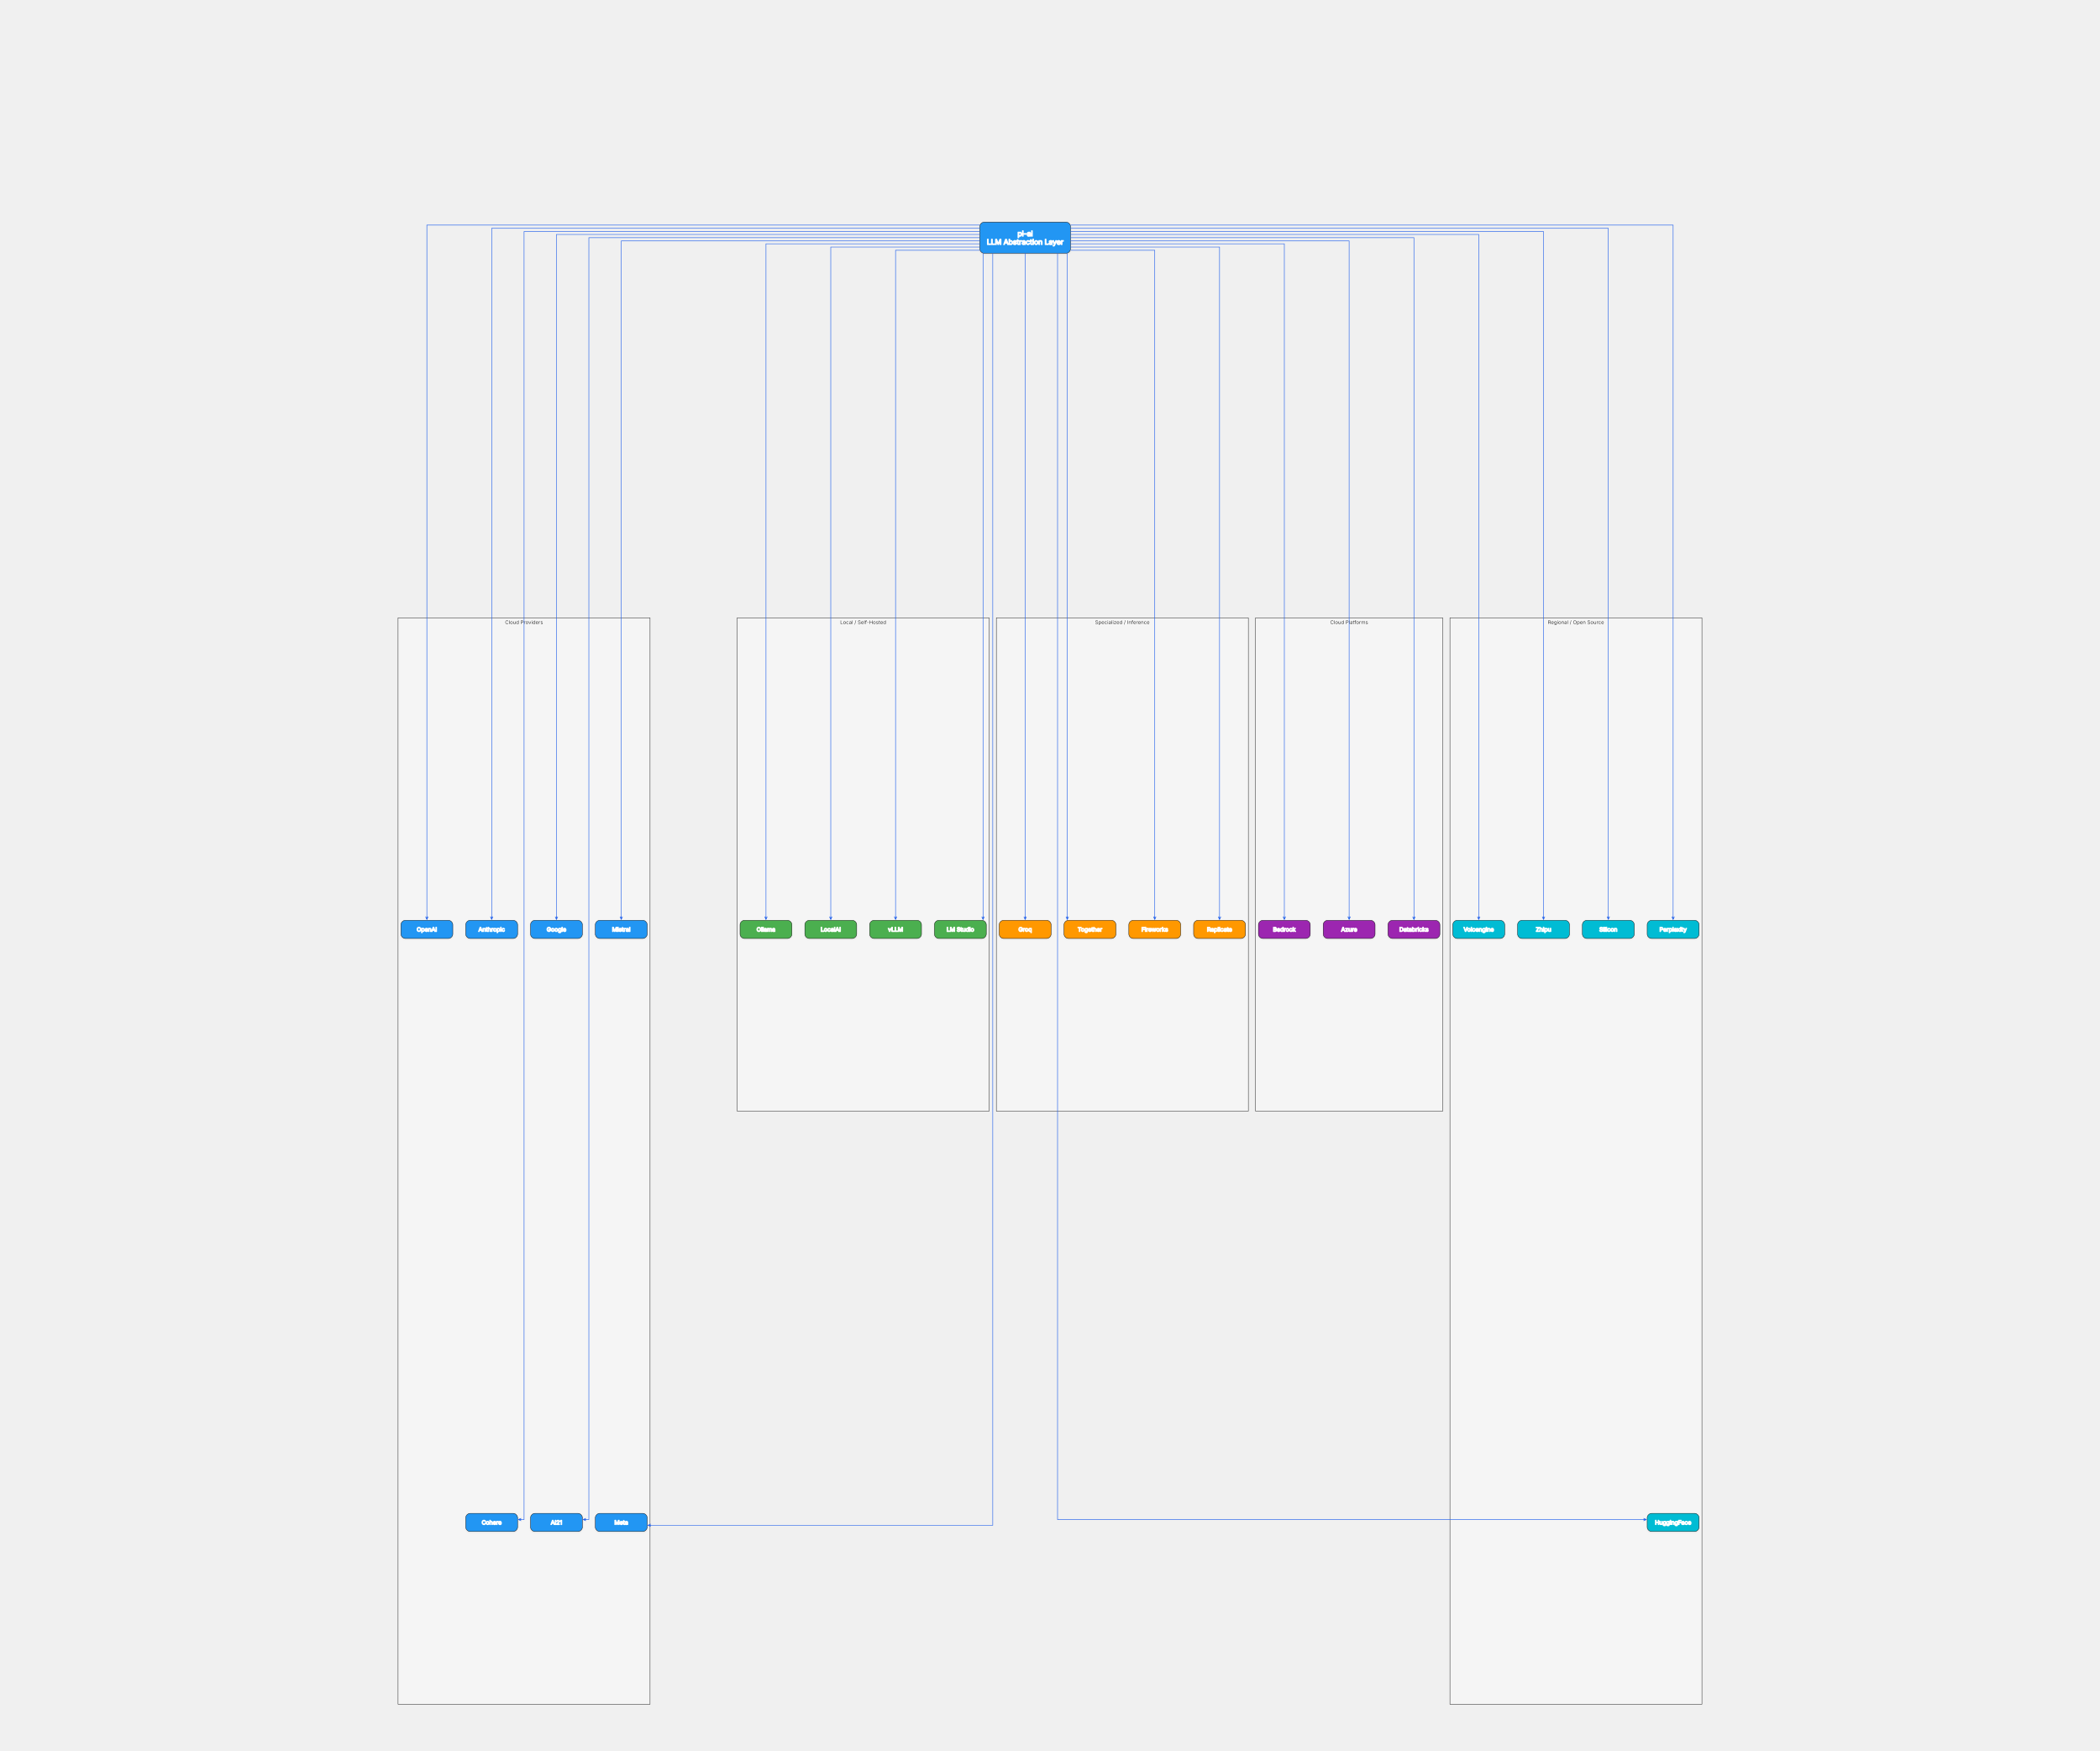
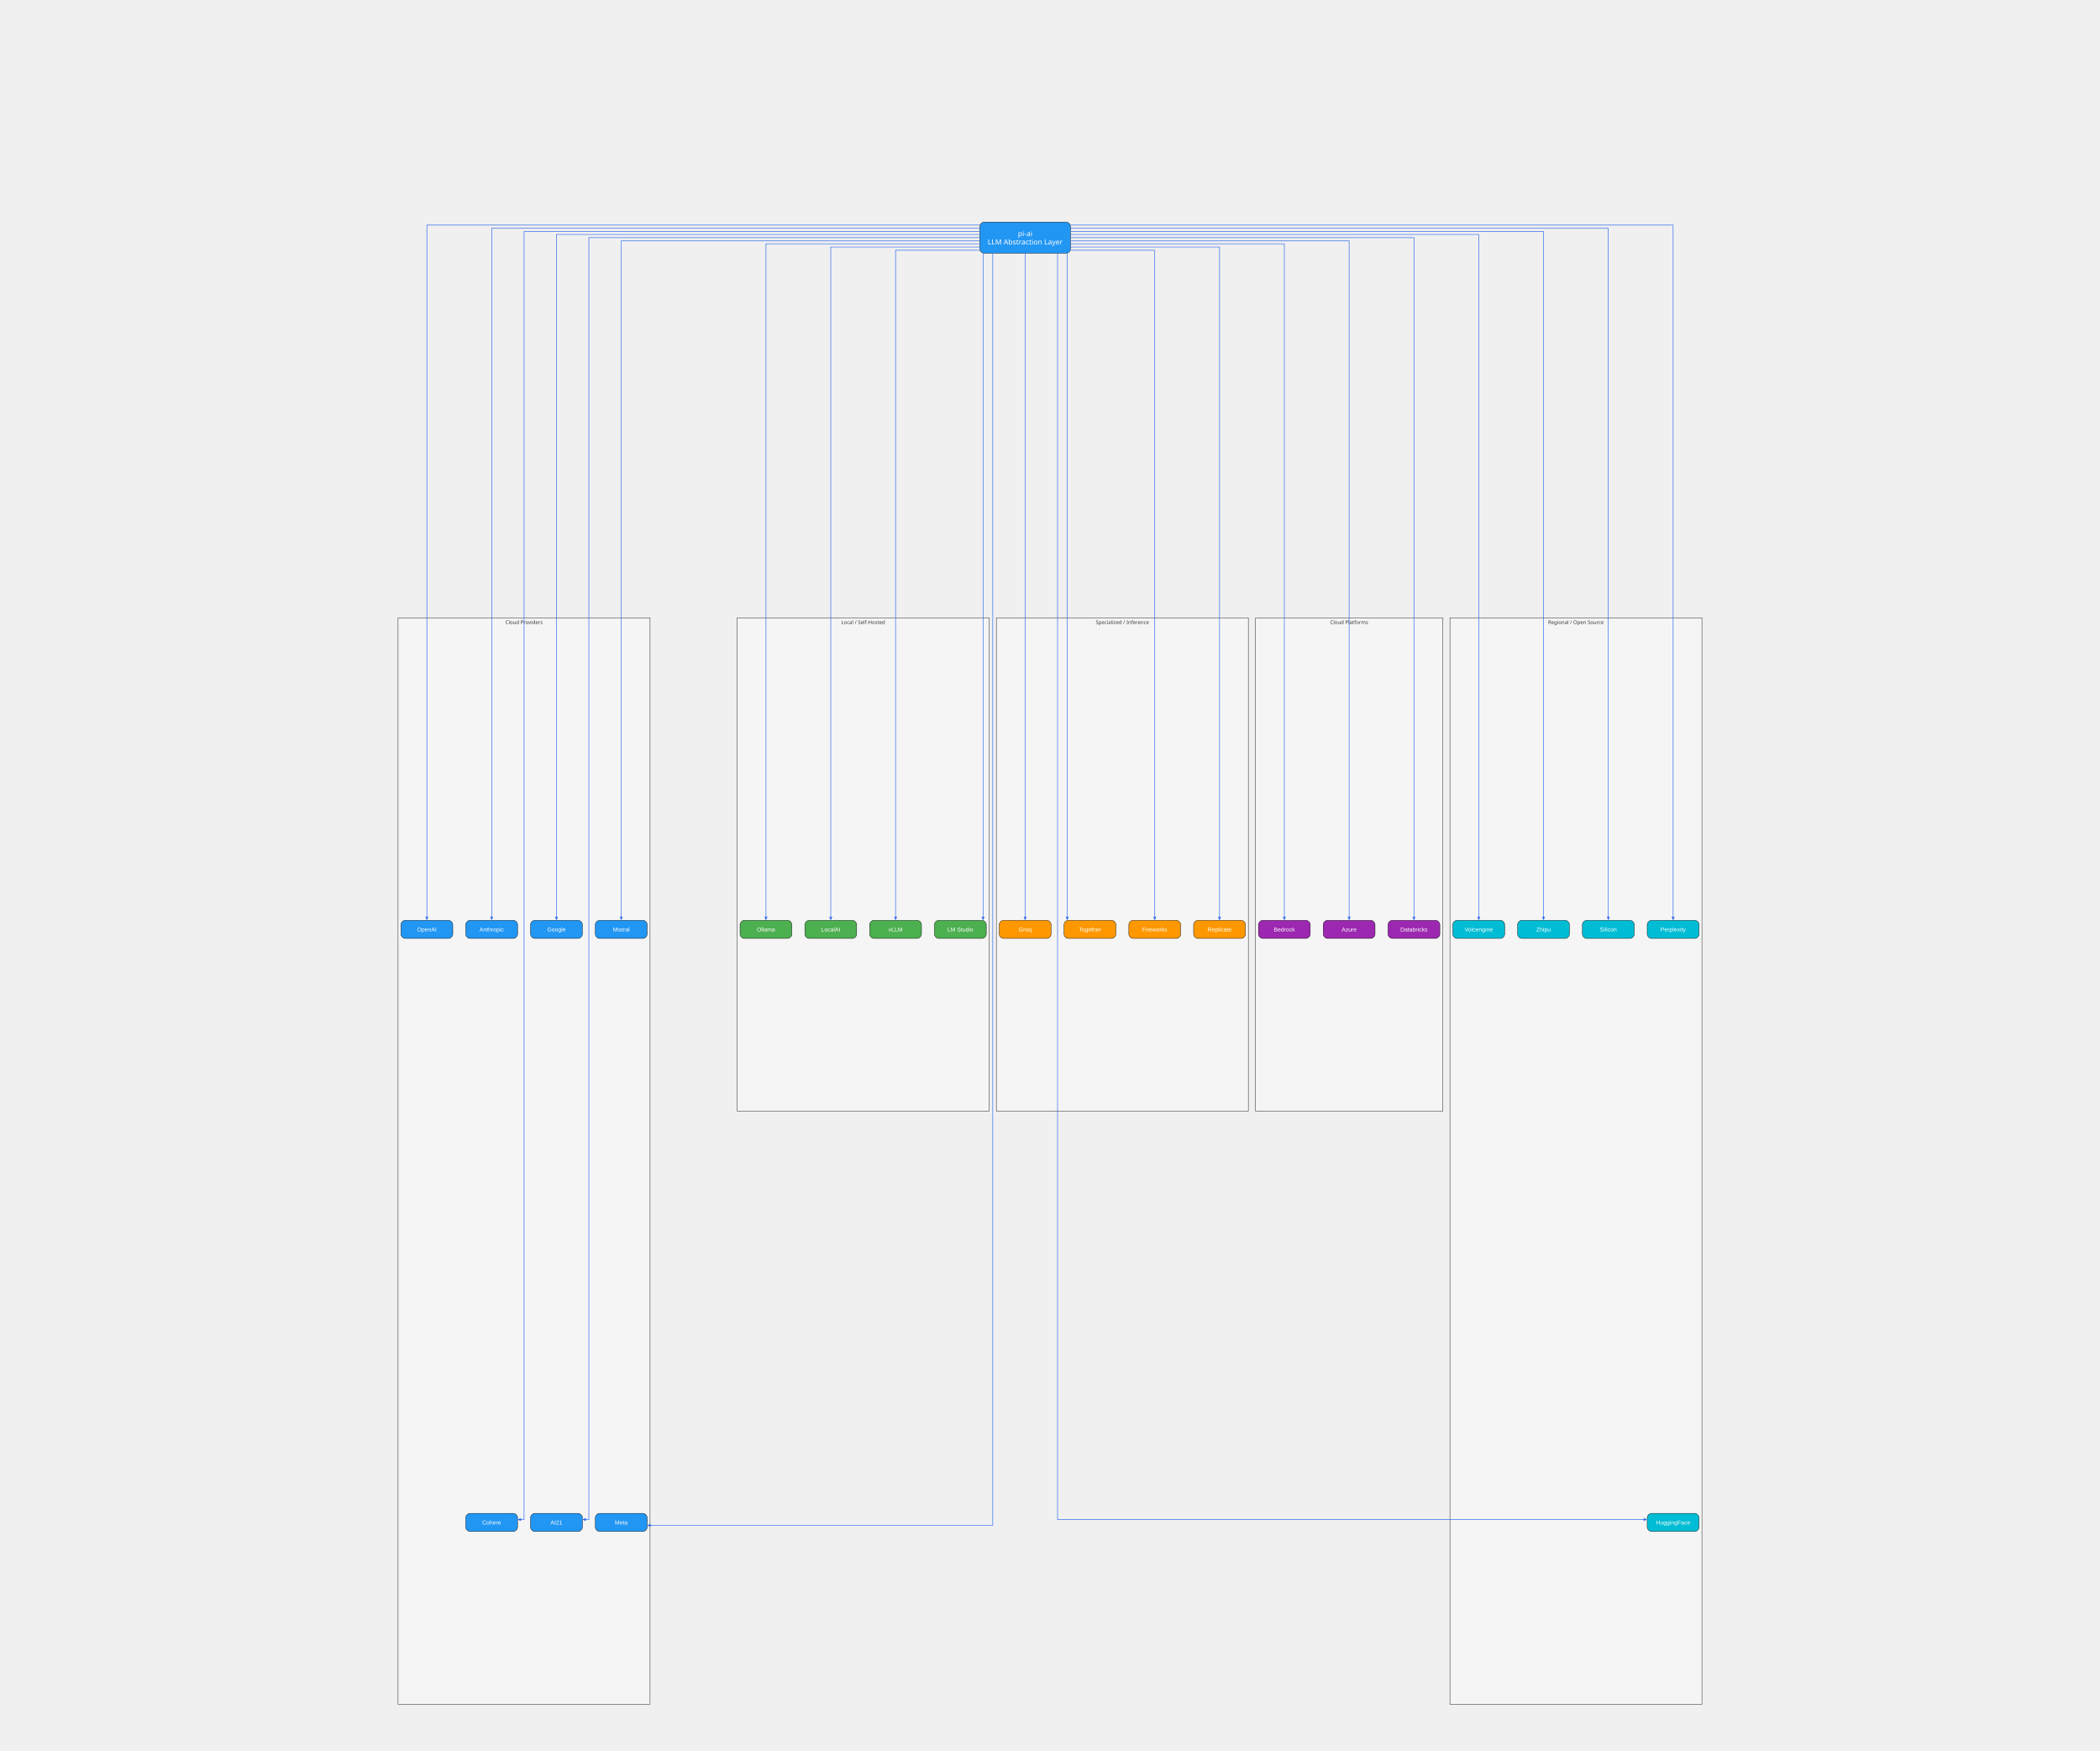
<svg xmlns="http://www.w3.org/2000/svg" width="960" height="800" viewBox="0 0 960 800">
  <g transform="translate(180.00,0.00) scale(1.1111)">
-     <style>
- text { paint-order: stroke; stroke: #ffffff; stroke-width: 3px; stroke-linejoin: round; font-family: Inter, system-ui, -apple-system, sans-serif; }
- g.node { filter: url(#shadow); }
- </style>
-     <defs>
-       <filter id="shadow" x="-10%" y="-10%" width="120%" height="130%">
-         <feDropShadow dx="0" dy="2" stdDeviation="3" flood-opacity="0.1" />
-       </filter>
-     </defs>
    <g id="graph0" class="graph" transform="scale(0.148108 0.148108) rotate(0) translate(4 4854.67)">
      <g id="clust1" class="cluster">
        <polygon fill="#f5f5f5" stroke="black" points="8,-121.57 8,-3138.8 708,-3138.8 708,-121.57 8,-121.57" />
        <text xml:space="preserve" text-anchor="middle" x="358" y="-3121.5" font-family="Arial Bold" font-size="14.00" fill="#333333">Cloud Providers</text>
      </g>
      <g id="clust4" class="cluster">
        <polygon fill="#f5f5f5" stroke="black" points="950,-1768.85 950,-3138.8 1650,-3138.8 1650,-1768.85 950,-1768.85" />
        <text xml:space="preserve" text-anchor="middle" x="1300" y="-3121.5" font-family="Arial Bold" font-size="14.00" fill="#333333">Local / Self-Hosted</text>
      </g>
      <g id="clust6" class="cluster">
        <polygon fill="#f5f5f5" stroke="black" points="1670,-1768.85 1670,-3138.8 2370,-3138.8 2370,-1768.85 1670,-1768.85" />
        <text xml:space="preserve" text-anchor="middle" x="2020" y="-3121.5" font-family="Arial Bold" font-size="14.00" fill="#333333">Specialized / Inference</text>
      </g>
      <g id="clust8" class="cluster">
        <polygon fill="#f5f5f5" stroke="black" points="2390,-1768.85 2390,-3138.8 2910,-3138.8 2910,-1768.85 2390,-1768.85" />
        <text xml:space="preserve" text-anchor="middle" x="2650" y="-3121.5" font-family="Arial Bold" font-size="14.00" fill="#333333">Cloud Platforms</text>
      </g>
      <g id="clust10" class="cluster">
        <polygon fill="#f5f5f5" stroke="black" points="2930,-121.57 2930,-3138.8 3630,-3138.8 3630,-121.57 2930,-121.57" />
        <text xml:space="preserve" text-anchor="middle" x="3280" y="-3121.5" font-family="Arial Bold" font-size="14.00" fill="#333333">Regional / Open Source</text>
      </g>
      <g id="node1" class="node">
        <path fill="#2196f3" stroke="black" d="M1864,-4237.77C1864,-4237.77 1636,-4237.77 1636,-4237.77 1630,-4237.77 1624,-4231.77 1624,-4225.77 1624,-4225.77 1624,-4163.37 1624,-4163.37 1624,-4157.37 1630,-4151.37 1636,-4151.37 1636,-4151.37 1864,-4151.37 1864,-4151.37 1870,-4151.37 1876,-4157.37 1876,-4163.37 1876,-4163.37 1876,-4225.77 1876,-4225.77 1876,-4231.77 1870,-4237.77 1864,-4237.77" />
        <text xml:space="preserve" text-anchor="middle" x="1750" y="-4198.82" font-family="Arial Bold" font-size="20.00" fill="white">pi-ai</text>
        <text xml:space="preserve" text-anchor="middle" x="1750" y="-4175.57" font-family="Arial Bold" font-size="20.00" fill="white">LLM Abstraction Layer</text>
      </g>
      <g id="node2" class="node">
        <path fill="#2196f3" stroke="black" d="M148,-2298.77C148,-2298.77 28,-2298.77 28,-2298.77 22,-2298.77 16,-2292.77 16,-2286.77 16,-2286.77 16,-2260.37 16,-2260.37 16,-2254.37 22,-2248.37 28,-2248.37 28,-2248.37 148,-2248.37 148,-2248.37 154,-2248.37 160,-2254.37 160,-2260.37 160,-2260.37 160,-2286.77 160,-2286.77 160,-2292.77 154,-2298.77 148,-2298.77" />
        <text xml:space="preserve" text-anchor="middle" x="88" y="-2267.75" font-family="Arial" font-size="16.00" fill="white">OpenAI</text>
      </g>
      <g id="edge7" class="edge">
        <path fill="none" stroke="#2563eb" stroke-width="1.5" d="M1623.72,-4229.57C1235.86,-4229.57 88,-4229.57 88,-4229.57 88,-4229.57 88,-2308.84 88,-2308.84" />
        <polygon fill="#2563eb" stroke="#2563eb" stroke-width="1.5" points="88,-2300.84 91.6,-2308.84 88.25,-2303.02 88.25,-2308.84 88,-2308.84 87.75,-2308.84 87.75,-2303.02 84.4,-2308.84 88,-2300.84" />
      </g>
      <g id="node3" class="node">
        <path fill="#2196f3" stroke="black" d="M328,-2298.77C328,-2298.77 208,-2298.77 208,-2298.77 202,-2298.77 196,-2292.77 196,-2286.77 196,-2286.77 196,-2260.37 196,-2260.37 196,-2254.37 202,-2248.37 208,-2248.37 208,-2248.37 328,-2248.37 328,-2248.37 334,-2248.37 340,-2254.37 340,-2260.37 340,-2260.37 340,-2286.77 340,-2286.77 340,-2292.77 334,-2298.77 328,-2298.77" />
        <text xml:space="preserve" text-anchor="middle" x="268" y="-2267.75" font-family="Arial" font-size="16.00" fill="white">Anthropic</text>
      </g>
      <g id="edge8" class="edge">
        <path fill="none" stroke="#2563eb" stroke-width="1.5" d="M1623.65,-4220.57C1265.26,-4220.57 268,-4220.57 268,-4220.57 268,-4220.57 268,-2309.09 268,-2309.09" />
        <polygon fill="#2563eb" stroke="#2563eb" stroke-width="1.5" points="268,-2301.09 271.6,-2309.09 268.25,-2303.26 268.25,-2309.09 268,-2309.09 267.75,-2309.09 267.75,-2303.26 264.4,-2309.09 268,-2301.09" />
      </g>
      <g id="node4" class="node">
        <path fill="#2196f3" stroke="black" d="M508,-2298.77C508,-2298.77 388,-2298.77 388,-2298.77 382,-2298.77 376,-2292.77 376,-2286.77 376,-2286.77 376,-2260.37 376,-2260.37 376,-2254.37 382,-2248.37 388,-2248.37 388,-2248.37 508,-2248.37 508,-2248.37 514,-2248.37 520,-2254.37 520,-2260.37 520,-2260.37 520,-2286.77 520,-2286.77 520,-2292.77 514,-2298.77 508,-2298.77" />
        <text xml:space="preserve" text-anchor="middle" x="448" y="-2267.75" font-family="Arial" font-size="16.00" fill="white">Google</text>
      </g>
      <g id="edge9" class="edge">
        <path fill="none" stroke="#2563eb" stroke-width="1.5" d="M1623.68,-4203.57C1296.71,-4203.57 448,-4203.57 448,-4203.57 448,-4203.57 448,-2308.86 448,-2308.86" />
        <polygon fill="#2563eb" stroke="#2563eb" stroke-width="1.5" points="448,-2300.86 451.6,-2308.86 448.25,-2303.04 448.25,-2308.86 448,-2308.86 447.75,-2308.86 447.75,-2303.04 444.4,-2308.86 448,-2300.86" />
      </g>
      <g id="node5" class="node">
        <path fill="#2196f3" stroke="black" d="M688,-2298.77C688,-2298.77 568,-2298.77 568,-2298.77 562,-2298.77 556,-2292.77 556,-2286.77 556,-2286.77 556,-2260.37 556,-2260.37 556,-2254.37 562,-2248.37 568,-2248.37 568,-2248.37 688,-2248.37 688,-2248.37 694,-2248.37 700,-2254.37 700,-2260.37 700,-2260.37 700,-2286.77 700,-2286.77 700,-2292.77 694,-2298.77 688,-2298.77" />
        <text xml:space="preserve" text-anchor="middle" x="628" y="-2267.75" font-family="Arial" font-size="16.00" fill="white">Mistral</text>
      </g>
      <g id="edge10" class="edge">
        <path fill="none" stroke="#2563eb" stroke-width="1.5" d="M1623.74,-4185.57C1330.48,-4185.57 628,-4185.57 628,-4185.57 628,-4185.57 628,-2308.98 628,-2308.98" />
        <polygon fill="#2563eb" stroke="#2563eb" stroke-width="1.5" points="628,-2300.98 631.6,-2308.98 628.25,-2303.15 628.25,-2308.98 628,-2308.98 627.75,-2308.98 627.75,-2303.15 624.4,-2308.98 628,-2300.98" />
      </g>
      <g id="node6" class="node">
        <path fill="#2196f3" stroke="black" d="M328,-651.77C328,-651.77 208,-651.77 208,-651.77 202,-651.77 196,-645.77 196,-639.77 196,-639.77 196,-613.37 196,-613.37 196,-607.37 202,-601.37 208,-601.37 208,-601.37 328,-601.37 328,-601.37 334,-601.37 340,-607.37 340,-613.37 340,-613.37 340,-639.77 340,-639.77 340,-645.77 334,-651.77 328,-651.77" />
        <text xml:space="preserve" text-anchor="middle" x="268" y="-620.75" font-family="Arial" font-size="16.00" fill="white">Cohere</text>
      </g>
      <g id="edge11" class="edge">
        <path fill="none" stroke="#2563eb" stroke-width="1.5" d="M1623.71,-4211.57C1280.81,-4211.57 358,-4211.57 358,-4211.57 358,-4211.57 358,-634.57 358,-634.57 358,-634.57 350.05,-634.57 350.05,-634.57" />
        <polygon fill="#2563eb" stroke="#2563eb" stroke-width="1.5" points="342.05,-634.57 350.05,-630.97 344.22,-634.32 350.05,-634.32 350.05,-634.57 350.05,-634.82 344.22,-634.82 350.05,-638.17 342.05,-634.57" />
      </g>
      <g id="node7" class="node">
        <path fill="#2196f3" stroke="black" d="M508,-651.77C508,-651.77 388,-651.77 388,-651.77 382,-651.77 376,-645.77 376,-639.77 376,-639.77 376,-613.37 376,-613.37 376,-607.37 382,-601.37 388,-601.37 388,-601.37 508,-601.37 508,-601.37 514,-601.37 520,-607.37 520,-613.37 520,-613.37 520,-639.77 520,-639.77 520,-645.77 514,-651.77 508,-651.77" />
        <text xml:space="preserve" text-anchor="middle" x="448" y="-620.75" font-family="Arial" font-size="16.00" fill="white">AI21</text>
      </g>
      <g id="edge12" class="edge">
        <path fill="none" stroke="#2563eb" stroke-width="1.5" d="M1623.72,-4194.57C1313.3,-4194.57 538,-4194.57 538,-4194.57 538,-4194.57 538,-634.57 538,-634.57 538,-634.57 530.05,-634.57 530.05,-634.57" />
        <polygon fill="#2563eb" stroke="#2563eb" stroke-width="1.5" points="522.05,-634.57 530.05,-630.97 524.22,-634.32 530.05,-634.32 530.05,-634.57 530.05,-634.82 524.22,-634.82 530.05,-638.17 522.05,-634.57" />
      </g>
      <g id="node8" class="node">
        <path fill="#2196f3" stroke="black" d="M688,-651.77C688,-651.77 568,-651.77 568,-651.77 562,-651.77 556,-645.77 556,-639.77 556,-639.77 556,-613.37 556,-613.37 556,-607.37 562,-601.37 568,-601.37 568,-601.37 688,-601.37 688,-601.37 694,-601.37 700,-607.37 700,-613.37 700,-613.37 700,-639.77 700,-639.77 700,-645.77 694,-651.77 688,-651.77" />
        <text xml:space="preserve" text-anchor="middle" x="628" y="-620.75" font-family="Arial" font-size="16.00" fill="white">Meta</text>
      </g>
      <g id="edge13" class="edge">
        <path fill="none" stroke="#2563eb" stroke-width="1.5" d="M1660,-4150.97C1660,-3743.56 1660,-618.57 1660,-618.57 1660,-618.57 709.99,-618.57 709.99,-618.57" />
        <polygon fill="#2563eb" stroke="#2563eb" stroke-width="1.5" points="701.99,-618.57 709.99,-614.97 704.16,-618.32 709.99,-618.32 709.99,-618.57 709.99,-618.82 704.16,-618.82 709.99,-622.17 701.99,-618.57" />
      </g>
      <g id="node9" class="node">
        <path fill="#4caf50" stroke="black" d="M1090,-2298.77C1090,-2298.77 970,-2298.77 970,-2298.77 964,-2298.77 958,-2292.77 958,-2286.77 958,-2286.77 958,-2260.37 958,-2260.37 958,-2254.37 964,-2248.37 970,-2248.37 970,-2248.37 1090,-2248.37 1090,-2248.37 1096,-2248.37 1102,-2254.37 1102,-2260.37 1102,-2260.37 1102,-2286.77 1102,-2286.77 1102,-2292.77 1096,-2298.77 1090,-2298.77" />
        <text xml:space="preserve" text-anchor="middle" x="1030" y="-2267.75" font-family="Arial" font-size="16.00" fill="white">Ollama</text>
      </g>
      <g id="edge17" class="edge">
        <path fill="none" stroke="#2563eb" stroke-width="1.5" d="M1623.76,-4177.57C1417.27,-4177.57 1030,-4177.57 1030,-4177.57 1030,-4177.57 1030,-2308.87 1030,-2308.87" />
        <polygon fill="#2563eb" stroke="#2563eb" stroke-width="1.5" points="1030,-2300.87 1033.6,-2308.87 1030.25,-2303.05 1030.25,-2308.87 1030,-2308.87 1029.75,-2308.87 1029.75,-2303.05 1026.4,-2308.87 1030,-2300.87" />
      </g>
      <g id="node10" class="node">
        <path fill="#4caf50" stroke="black" d="M1270,-2298.77C1270,-2298.77 1150,-2298.77 1150,-2298.77 1144,-2298.77 1138,-2292.77 1138,-2286.77 1138,-2286.77 1138,-2260.37 1138,-2260.37 1138,-2254.37 1144,-2248.37 1150,-2248.37 1150,-2248.37 1270,-2248.37 1270,-2248.37 1276,-2248.37 1282,-2254.37 1282,-2260.37 1282,-2260.37 1282,-2286.77 1282,-2286.77 1282,-2292.77 1276,-2298.77 1270,-2298.77" />
        <text xml:space="preserve" text-anchor="middle" x="1210" y="-2267.75" font-family="Arial" font-size="16.00" fill="white">LocalAI</text>
      </g>
      <g id="edge18" class="edge">
        <path fill="none" stroke="#2563eb" stroke-width="1.5" d="M1623.73,-4168.57C1464.15,-4168.57 1210,-4168.57 1210,-4168.57 1210,-4168.57 1210,-2308.75 1210,-2308.75" />
        <polygon fill="#2563eb" stroke="#2563eb" stroke-width="1.5" points="1210,-2300.75 1213.6,-2308.75 1210.25,-2302.93 1210.25,-2308.75 1210,-2308.75 1209.75,-2308.75 1209.75,-2302.93 1206.4,-2308.75 1210,-2300.75" />
      </g>
      <g id="node11" class="node">
        <path fill="#4caf50" stroke="black" d="M1450,-2298.77C1450,-2298.77 1330,-2298.77 1330,-2298.77 1324,-2298.77 1318,-2292.77 1318,-2286.77 1318,-2286.77 1318,-2260.37 1318,-2260.37 1318,-2254.37 1324,-2248.37 1330,-2248.37 1330,-2248.37 1450,-2248.37 1450,-2248.37 1456,-2248.37 1462,-2254.37 1462,-2260.37 1462,-2260.37 1462,-2286.77 1462,-2286.77 1462,-2292.77 1456,-2298.77 1450,-2298.77" />
        <text xml:space="preserve" text-anchor="middle" x="1390" y="-2267.75" font-family="Arial" font-size="16.00" fill="white">vLLM</text>
      </g>
      <g id="edge19" class="edge">
        <path fill="none" stroke="#2563eb" stroke-width="1.5" d="M1623.58,-4159.57C1519.85,-4159.57 1390,-4159.57 1390,-4159.57 1390,-4159.57 1390,-2308.99 1390,-2308.99" />
        <polygon fill="#2563eb" stroke="#2563eb" stroke-width="1.5" points="1390,-2300.99 1393.6,-2308.99 1390.25,-2303.16 1390.25,-2308.99 1390,-2308.99 1389.75,-2308.99 1389.75,-2303.16 1386.4,-2308.99 1390,-2300.99" />
      </g>
      <g id="node12" class="node">
        <path fill="#4caf50" stroke="black" d="M1630,-2298.77C1630,-2298.77 1510,-2298.77 1510,-2298.77 1504,-2298.77 1498,-2292.77 1498,-2286.77 1498,-2286.77 1498,-2260.37 1498,-2260.37 1498,-2254.37 1504,-2248.37 1510,-2248.37 1510,-2248.37 1630,-2248.37 1630,-2248.37 1636,-2248.37 1642,-2254.37 1642,-2260.37 1642,-2260.37 1642,-2286.77 1642,-2286.77 1642,-2292.77 1636,-2298.77 1630,-2298.77" />
        <text xml:space="preserve" text-anchor="middle" x="1570" y="-2267.75" font-family="Arial" font-size="16.00" fill="white">LM Studio</text>
      </g>
      <g id="edge20" class="edge">
        <path fill="none" stroke="#2563eb" stroke-width="1.5" d="M1633,-4151.3C1633,-4151.3 1633,-2308.86 1633,-2308.86" />
        <polygon fill="#2563eb" stroke="#2563eb" stroke-width="1.5" points="1633,-2300.86 1636.6,-2308.86 1633.25,-2303.03 1633.25,-2308.86 1633,-2308.86 1632.75,-2308.86 1632.75,-2303.03 1629.4,-2308.86 1633,-2300.86" />
      </g>
      <g id="node13" class="node">
        <path fill="#ff9800" stroke="black" d="M1810,-2298.77C1810,-2298.77 1690,-2298.77 1690,-2298.77 1684,-2298.77 1678,-2292.77 1678,-2286.77 1678,-2286.77 1678,-2260.37 1678,-2260.37 1678,-2254.37 1684,-2248.37 1690,-2248.37 1690,-2248.37 1810,-2248.37 1810,-2248.37 1816,-2248.37 1822,-2254.37 1822,-2260.37 1822,-2260.37 1822,-2286.77 1822,-2286.77 1822,-2292.77 1816,-2298.77 1810,-2298.77" />
        <text xml:space="preserve" text-anchor="middle" x="1750" y="-2267.75" font-family="Arial" font-size="16.00" fill="white">Groq</text>
      </g>
      <g id="edge24" class="edge">
        <path fill="none" stroke="#2563eb" stroke-width="1.5" d="M1750,-4151.3C1750,-4151.3 1750,-2308.86 1750,-2308.86" />
        <polygon fill="#2563eb" stroke="#2563eb" stroke-width="1.5" points="1750,-2300.86 1753.6,-2308.86 1750.25,-2303.03 1750.25,-2308.86 1750,-2308.86 1749.75,-2308.86 1749.75,-2303.03 1746.4,-2308.86 1750,-2300.86" />
      </g>
      <g id="node14" class="node">
        <path fill="#ff9800" stroke="black" d="M1990,-2298.77C1990,-2298.77 1870,-2298.77 1870,-2298.77 1864,-2298.77 1858,-2292.77 1858,-2286.77 1858,-2286.77 1858,-2260.37 1858,-2260.37 1858,-2254.37 1864,-2248.37 1870,-2248.37 1870,-2248.37 1990,-2248.37 1990,-2248.37 1996,-2248.37 2002,-2254.37 2002,-2260.37 2002,-2260.37 2002,-2286.77 2002,-2286.77 2002,-2292.77 1996,-2298.77 1990,-2298.77" />
        <text xml:space="preserve" text-anchor="middle" x="1930" y="-2267.75" font-family="Arial" font-size="16.00" fill="white">Together</text>
      </g>
      <g id="edge25" class="edge">
        <path fill="none" stroke="#2563eb" stroke-width="1.5" d="M1867,-4151.3C1867,-4151.3 1867,-2308.86 1867,-2308.86" />
        <polygon fill="#2563eb" stroke="#2563eb" stroke-width="1.5" points="1867,-2300.86 1870.6,-2308.86 1867.25,-2303.03 1867.25,-2308.86 1867,-2308.86 1866.75,-2308.86 1866.75,-2303.03 1863.4,-2308.86 1867,-2300.86" />
      </g>
      <g id="node15" class="node">
        <path fill="#ff9800" stroke="black" d="M2170,-2298.77C2170,-2298.77 2050,-2298.77 2050,-2298.77 2044,-2298.77 2038,-2292.77 2038,-2286.77 2038,-2286.77 2038,-2260.37 2038,-2260.37 2038,-2254.37 2044,-2248.37 2050,-2248.37 2050,-2248.37 2170,-2248.37 2170,-2248.37 2176,-2248.37 2182,-2254.37 2182,-2260.37 2182,-2260.37 2182,-2286.77 2182,-2286.77 2182,-2292.77 2176,-2298.77 2170,-2298.77" />
        <text xml:space="preserve" text-anchor="middle" x="2110" y="-2267.75" font-family="Arial" font-size="16.00" fill="white">Fireworks</text>
      </g>
      <g id="edge26" class="edge">
        <path fill="none" stroke="#2563eb" stroke-width="1.5" d="M1876.42,-4159.57C1980.15,-4159.57 2110,-4159.57 2110,-4159.57 2110,-4159.57 2110,-2308.99 2110,-2308.99" />
        <polygon fill="#2563eb" stroke="#2563eb" stroke-width="1.5" points="2110,-2300.99 2113.6,-2308.99 2110.25,-2303.16 2110.25,-2308.99 2110,-2308.99 2109.75,-2308.99 2109.75,-2303.16 2106.4,-2308.99 2110,-2300.99" />
      </g>
      <g id="node16" class="node">
        <path fill="#ff9800" stroke="black" d="M2350,-2298.77C2350,-2298.77 2230,-2298.77 2230,-2298.77 2224,-2298.77 2218,-2292.77 2218,-2286.77 2218,-2286.77 2218,-2260.37 2218,-2260.37 2218,-2254.37 2224,-2248.37 2230,-2248.37 2230,-2248.37 2350,-2248.37 2350,-2248.37 2356,-2248.37 2362,-2254.37 2362,-2260.37 2362,-2260.37 2362,-2286.77 2362,-2286.77 2362,-2292.77 2356,-2298.77 2350,-2298.77" />
        <text xml:space="preserve" text-anchor="middle" x="2290" y="-2267.75" font-family="Arial" font-size="16.00" fill="white">Replicate</text>
      </g>
      <g id="edge27" class="edge">
        <path fill="none" stroke="#2563eb" stroke-width="1.5" d="M1876.27,-4168.57C2035.85,-4168.57 2290,-4168.57 2290,-4168.57 2290,-4168.57 2290,-2308.75 2290,-2308.75" />
        <polygon fill="#2563eb" stroke="#2563eb" stroke-width="1.5" points="2290,-2300.75 2293.6,-2308.75 2290.25,-2302.93 2290.25,-2308.75 2290,-2308.75 2289.75,-2308.75 2289.75,-2302.93 2286.4,-2308.75 2290,-2300.75" />
      </g>
      <g id="node17" class="node">
        <path fill="#9c27b0" stroke="black" d="M2530,-2298.77C2530,-2298.77 2410,-2298.77 2410,-2298.77 2404,-2298.77 2398,-2292.77 2398,-2286.77 2398,-2286.77 2398,-2260.37 2398,-2260.37 2398,-2254.37 2404,-2248.37 2410,-2248.37 2410,-2248.37 2530,-2248.37 2530,-2248.37 2536,-2248.37 2542,-2254.37 2542,-2260.37 2542,-2260.37 2542,-2286.77 2542,-2286.77 2542,-2292.77 2536,-2298.77 2530,-2298.77" />
        <text xml:space="preserve" text-anchor="middle" x="2470" y="-2267.75" font-family="Arial" font-size="16.00" fill="white">Bedrock</text>
      </g>
      <g id="edge30" class="edge">
        <path fill="none" stroke="#2563eb" stroke-width="1.5" d="M1876.24,-4177.57C2082.73,-4177.57 2470,-4177.57 2470,-4177.57 2470,-4177.57 2470,-2308.87 2470,-2308.87" />
        <polygon fill="#2563eb" stroke="#2563eb" stroke-width="1.5" points="2470,-2300.87 2473.6,-2308.87 2470.25,-2303.05 2470.25,-2308.87 2470,-2308.87 2469.75,-2308.87 2469.75,-2303.05 2466.4,-2308.87 2470,-2300.87" />
      </g>
      <g id="node18" class="node">
        <path fill="#9c27b0" stroke="black" d="M2710,-2298.77C2710,-2298.77 2590,-2298.77 2590,-2298.77 2584,-2298.77 2578,-2292.77 2578,-2286.77 2578,-2286.77 2578,-2260.37 2578,-2260.37 2578,-2254.37 2584,-2248.37 2590,-2248.37 2590,-2248.37 2710,-2248.37 2710,-2248.37 2716,-2248.37 2722,-2254.37 2722,-2260.37 2722,-2260.37 2722,-2286.77 2722,-2286.77 2722,-2292.77 2716,-2298.77 2710,-2298.77" />
        <text xml:space="preserve" text-anchor="middle" x="2650" y="-2267.75" font-family="Arial" font-size="16.00" fill="white">Azure</text>
      </g>
      <g id="edge31" class="edge">
        <path fill="none" stroke="#2563eb" stroke-width="1.5" d="M1876.09,-4185.57C2123.78,-4185.57 2650,-4185.57 2650,-4185.57 2650,-4185.57 2650,-2308.98 2650,-2308.98" />
        <polygon fill="#2563eb" stroke="#2563eb" stroke-width="1.5" points="2650,-2300.98 2653.6,-2308.98 2650.25,-2303.15 2650.25,-2308.98 2650,-2308.98 2649.75,-2308.98 2649.75,-2303.15 2646.4,-2308.98 2650,-2300.98" />
      </g>
      <g id="node19" class="node">
        <path fill="#9c27b0" stroke="black" d="M2890,-2298.77C2890,-2298.77 2770,-2298.77 2770,-2298.77 2764,-2298.77 2758,-2292.77 2758,-2286.77 2758,-2286.77 2758,-2260.37 2758,-2260.37 2758,-2254.37 2764,-2248.37 2770,-2248.37 2770,-2248.37 2890,-2248.37 2890,-2248.37 2896,-2248.37 2902,-2254.37 2902,-2260.37 2902,-2260.37 2902,-2286.77 2902,-2286.77 2902,-2292.77 2896,-2298.77 2890,-2298.77" />
        <text xml:space="preserve" text-anchor="middle" x="2830" y="-2267.75" font-family="Arial" font-size="16.00" fill="white">Databricks</text>
      </g>
      <g id="edge32" class="edge">
        <path fill="none" stroke="#2563eb" stroke-width="1.5" d="M1876.27,-4194.57C2161.31,-4194.57 2830,-4194.57 2830,-4194.57 2830,-4194.57 2830,-2308.74 2830,-2308.74" />
        <polygon fill="#2563eb" stroke="#2563eb" stroke-width="1.5" points="2830,-2300.74 2833.6,-2308.74 2830.25,-2302.92 2830.25,-2308.74 2830,-2308.74 2829.75,-2308.74 2829.75,-2302.92 2826.4,-2308.74 2830,-2300.74" />
      </g>
      <g id="node20" class="node">
        <path fill="#00bcd4" stroke="black" d="M3070,-2298.77C3070,-2298.77 2950,-2298.77 2950,-2298.77 2944,-2298.77 2938,-2292.77 2938,-2286.77 2938,-2286.77 2938,-2260.37 2938,-2260.37 2938,-2254.37 2944,-2248.37 2950,-2248.37 2950,-2248.37 3070,-2248.37 3070,-2248.37 3076,-2248.37 3082,-2254.37 3082,-2260.37 3082,-2260.37 3082,-2286.77 3082,-2286.77 3082,-2292.77 3076,-2298.77 3070,-2298.77" />
        <text xml:space="preserve" text-anchor="middle" x="3010" y="-2267.75" font-family="Arial" font-size="16.00" fill="white">Volcengine</text>
      </g>
      <g id="edge37" class="edge">
        <path fill="none" stroke="#2563eb" stroke-width="1.5" d="M1876.29,-4203.57C2195.61,-4203.57 3010,-4203.57 3010,-4203.57 3010,-4203.57 3010,-2308.86 3010,-2308.86" />
        <polygon fill="#2563eb" stroke="#2563eb" stroke-width="1.5" points="3010,-2300.86 3013.6,-2308.86 3010.25,-2303.04 3010.25,-2308.86 3010,-2308.86 3009.75,-2308.86 3009.75,-2303.04 3006.4,-2308.86 3010,-2300.86" />
      </g>
      <g id="node21" class="node">
        <path fill="#00bcd4" stroke="black" d="M3250,-2298.77C3250,-2298.77 3130,-2298.77 3130,-2298.77 3124,-2298.77 3118,-2292.77 3118,-2286.77 3118,-2286.77 3118,-2260.37 3118,-2260.37 3118,-2254.37 3124,-2248.37 3130,-2248.37 3130,-2248.37 3250,-2248.37 3250,-2248.37 3256,-2248.37 3262,-2254.37 3262,-2260.37 3262,-2260.37 3262,-2286.77 3262,-2286.77 3262,-2292.77 3256,-2298.77 3250,-2298.77" />
        <text xml:space="preserve" text-anchor="middle" x="3190" y="-2267.75" font-family="Arial" font-size="16.00" fill="white">Zhipu</text>
      </g>
      <g id="edge38" class="edge">
        <path fill="none" stroke="#2563eb" stroke-width="1.5" d="M1876.21,-4211.57C2227.34,-4211.57 3190,-4211.57 3190,-4211.57 3190,-4211.57 3190,-2308.97 3190,-2308.97" />
        <polygon fill="#2563eb" stroke="#2563eb" stroke-width="1.5" points="3190,-2300.97 3193.6,-2308.97 3190.25,-2303.14 3190.25,-2308.97 3190,-2308.97 3189.75,-2308.97 3189.75,-2303.14 3186.4,-2308.97 3190,-2300.97" />
      </g>
      <g id="node22" class="node">
        <path fill="#00bcd4" stroke="black" d="M3430,-2298.77C3430,-2298.77 3310,-2298.77 3310,-2298.77 3304,-2298.77 3298,-2292.77 3298,-2286.77 3298,-2286.77 3298,-2260.37 3298,-2260.37 3298,-2254.37 3304,-2248.37 3310,-2248.37 3310,-2248.37 3430,-2248.37 3430,-2248.37 3436,-2248.37 3442,-2254.37 3442,-2260.37 3442,-2260.37 3442,-2286.77 3442,-2286.77 3442,-2292.77 3436,-2298.77 3430,-2298.77" />
        <text xml:space="preserve" text-anchor="middle" x="3370" y="-2267.75" font-family="Arial" font-size="16.00" fill="white">Silicon</text>
      </g>
      <g id="edge39" class="edge">
        <path fill="none" stroke="#2563eb" stroke-width="1.5" d="M1876.44,-4220.57C2257.71,-4220.57 3370,-4220.57 3370,-4220.57 3370,-4220.57 3370,-2309.09 3370,-2309.09" />
        <polygon fill="#2563eb" stroke="#2563eb" stroke-width="1.5" points="3370,-2301.09 3373.6,-2309.09 3370.25,-2303.26 3370.25,-2309.09 3370,-2309.09 3369.75,-2309.09 3369.75,-2303.26 3366.4,-2309.09 3370,-2301.09" />
      </g>
      <g id="node23" class="node">
        <path fill="#00bcd4" stroke="black" d="M3610,-2298.77C3610,-2298.77 3490,-2298.77 3490,-2298.77 3484,-2298.77 3478,-2292.77 3478,-2286.77 3478,-2286.77 3478,-2260.37 3478,-2260.37 3478,-2254.37 3484,-2248.37 3490,-2248.37 3490,-2248.37 3610,-2248.37 3610,-2248.37 3616,-2248.37 3622,-2254.37 3622,-2260.37 3622,-2260.37 3622,-2286.77 3622,-2286.77 3622,-2292.77 3616,-2298.77 3610,-2298.77" />
        <text xml:space="preserve" text-anchor="middle" x="3550" y="-2267.75" font-family="Arial" font-size="16.00" fill="white">Perplexity</text>
      </g>
      <g id="edge40" class="edge">
        <path fill="none" stroke="#2563eb" stroke-width="1.5" d="M1876.21,-4229.57C2285.55,-4229.57 3550,-4229.57 3550,-4229.57 3550,-4229.57 3550,-2308.84 3550,-2308.84" />
        <polygon fill="#2563eb" stroke="#2563eb" stroke-width="1.5" points="3550,-2300.84 3553.6,-2308.84 3550.25,-2303.02 3550.25,-2308.84 3550,-2308.84 3549.75,-2308.84 3549.75,-2303.02 3546.4,-2308.84 3550,-2300.84" />
      </g>
      <g id="node24" class="node">
        <path fill="#00bcd4" stroke="black" d="M3610,-651.77C3610,-651.77 3490,-651.77 3490,-651.77 3484,-651.77 3478,-645.77 3478,-639.77 3478,-639.77 3478,-613.37 3478,-613.37 3478,-607.37 3484,-601.37 3490,-601.37 3490,-601.37 3610,-601.37 3610,-601.37 3616,-601.37 3622,-607.37 3622,-613.37 3622,-613.37 3622,-639.77 3622,-639.77 3622,-645.77 3616,-651.77 3610,-651.77" />
        <text xml:space="preserve" text-anchor="middle" x="3550" y="-620.75" font-family="Arial" font-size="16.00" fill="white">HuggingFace</text>
      </g>
      <g id="edge41" class="edge">
        <path fill="none" stroke="#2563eb" stroke-width="1.5" d="M1840,-4151.16C1840,-3745.58 1840,-634.57 1840,-634.57 1840,-634.57 3467.79,-634.57 3467.79,-634.57" />
        <polygon fill="#2563eb" stroke="#2563eb" stroke-width="1.5" points="3475.79,-634.57 3467.79,-638.17 3473.62,-634.82 3467.79,-634.82 3467.79,-634.57 3467.79,-634.32 3473.62,-634.32 3467.79,-630.97 3475.79,-634.57" />
      </g>
    </g>
  </g>
</svg>
